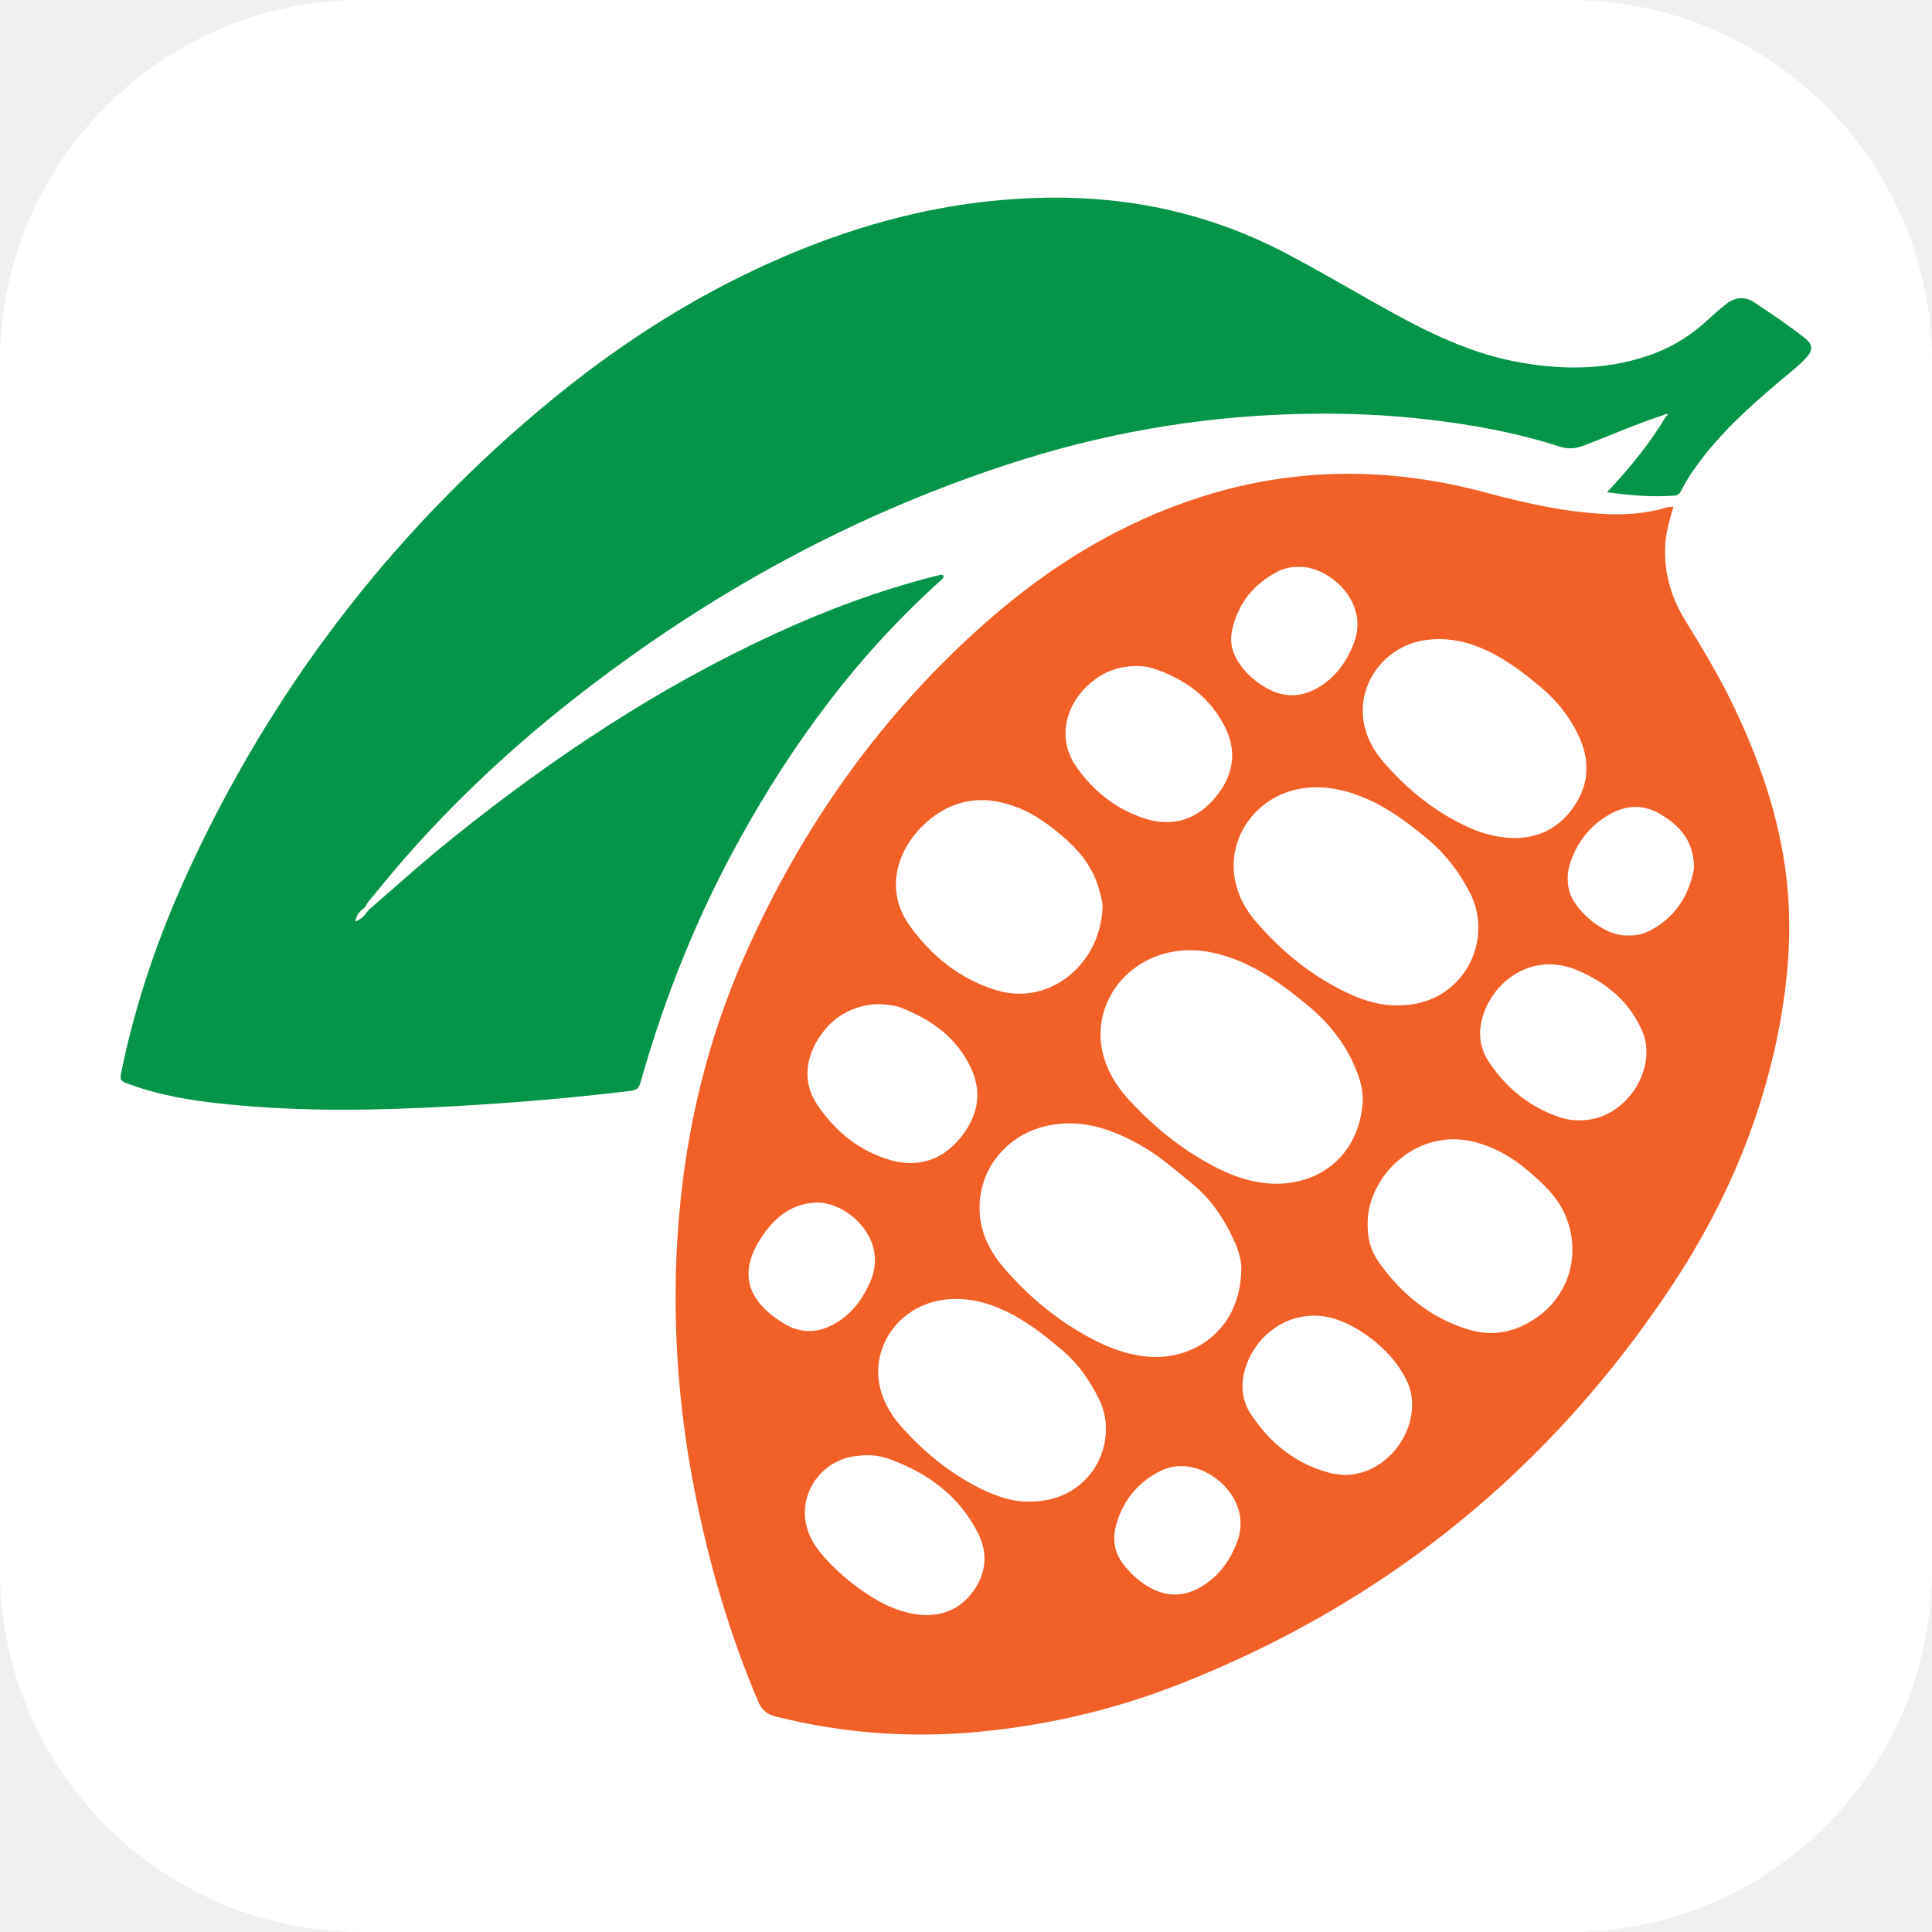
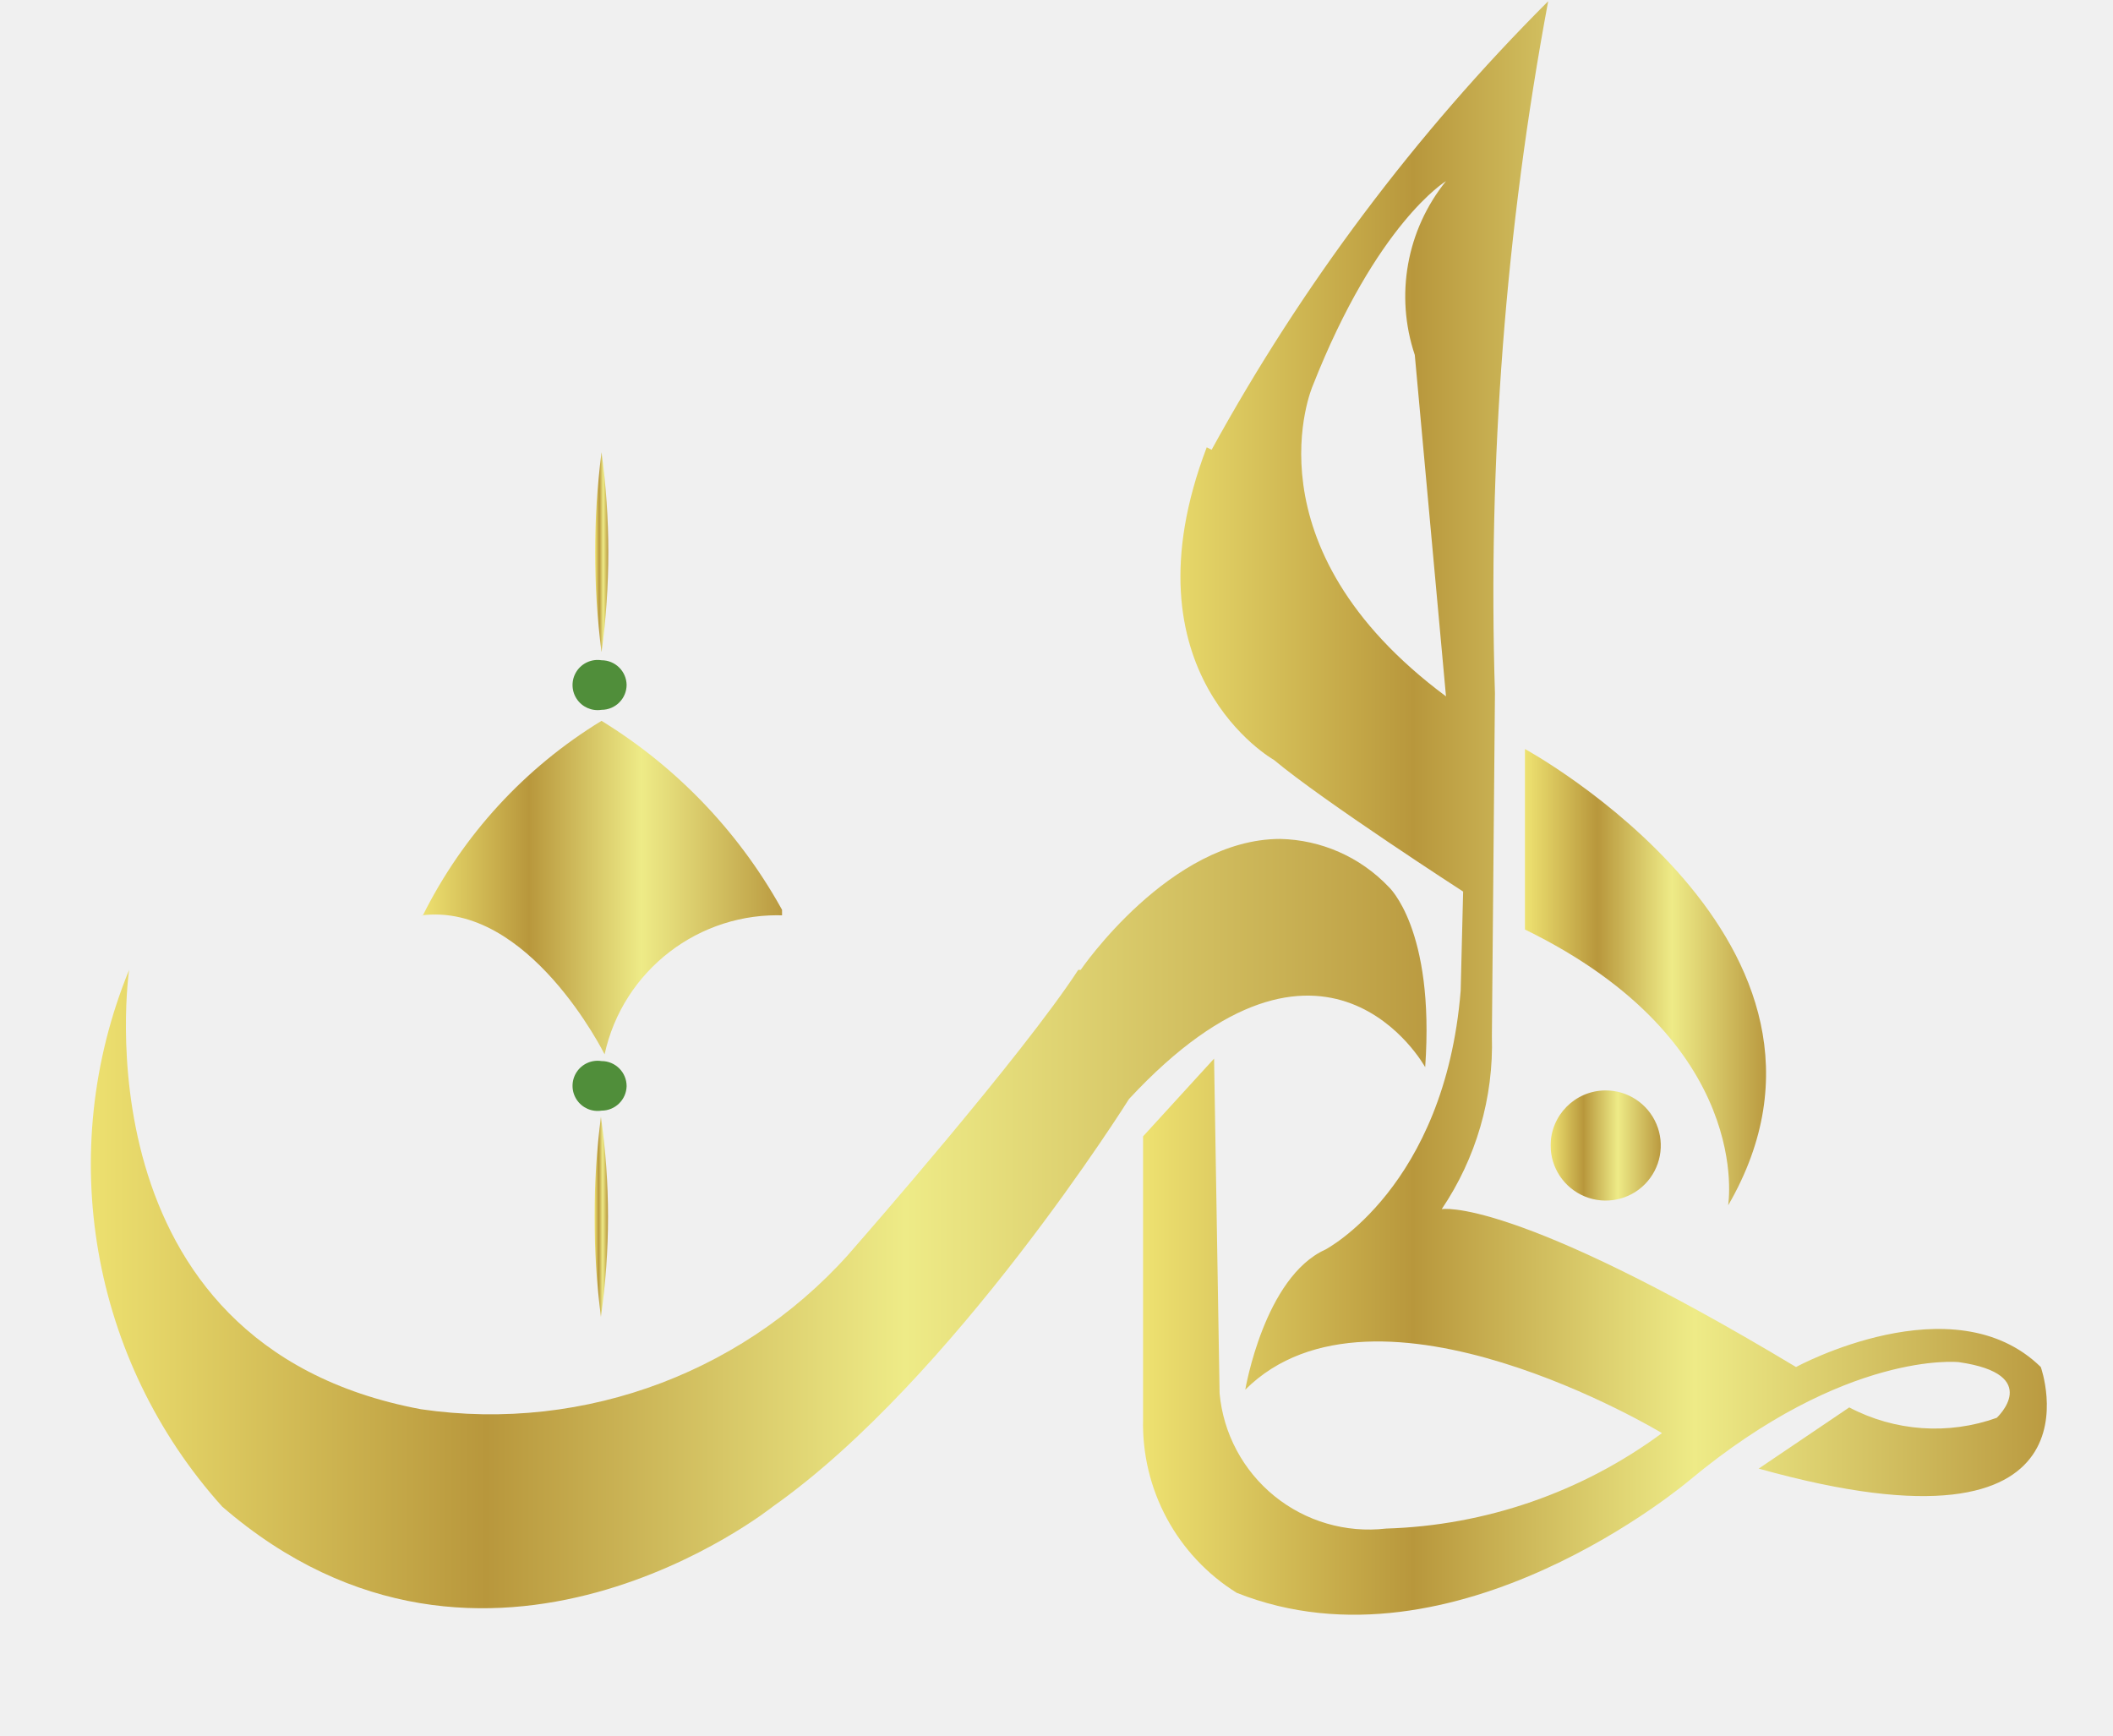
- <svg xmlns="http://www.w3.org/2000/svg" version="1.1" id="Layer_1" x="0px" y="0px" width="32px" height="32px" viewBox="0 0 32 32" enable-background="new 0 0 32 32" xml:space="preserve">
-   <path fill="#FFFFFF" d="M32,26c0,3.313-2.687,6-6,6H6c-3.313,0-6-2.687-6-6V6c0-3.313,2.687-6,6-6h20c3.313,0,6,2.687,6,6V26z" />
-   <path fill="#F16127" d="M27.718,8.391c-0.061,0.207-0.114,0.384-0.131,0.572c-0.041,0.477,0.079,0.914,0.328,1.317  c0.275,0.447,0.547,0.896,0.776,1.37c0.388,0.8,0.69,1.627,0.843,2.506c0.154,0.882,0.121,1.763-0.026,2.642  c-0.276,1.628-0.905,3.121-1.811,4.49c-2.011,3.035-4.708,5.234-8.093,6.58c-1.089,0.434-2.22,0.705-3.387,0.816  c-1.135,0.107-2.256,0.027-3.363-0.252c-0.144-0.035-0.233-0.102-0.293-0.242c-0.459-1.076-0.789-2.193-1.024-3.336  c-0.241-1.174-0.361-2.361-0.346-3.559c0.025-1.898,0.375-3.732,1.147-5.474c0.952-2.149,2.283-4.025,4.061-5.573  c1.03-0.897,2.18-1.598,3.489-2.016c1.573-0.504,3.154-0.498,4.742-0.068c0.626,0.167,1.258,0.31,1.906,0.347  c0.364,0.021,0.72,0,1.068-0.105C27.633,8.397,27.661,8.398,27.718,8.391z M20.559,21.031c0.008-0.121-0.033-0.289-0.104-0.449  c-0.165-0.369-0.374-0.699-0.698-0.967c-0.295-0.242-0.579-0.494-0.918-0.676c-0.45-0.244-0.922-0.402-1.447-0.303  c-0.727,0.137-1.221,0.762-1.163,1.482c0.027,0.336,0.178,0.623,0.391,0.873c0.449,0.525,0.979,0.951,1.603,1.254  c0.228,0.109,0.468,0.186,0.719,0.219C19.728,22.564,20.543,22.059,20.559,21.031z M22.573,18.207  c-0.001-0.164-0.048-0.334-0.117-0.502c-0.173-0.422-0.444-0.761-0.797-1.054c-0.402-0.334-0.817-0.634-1.317-0.802  c-0.334-0.111-0.673-0.149-1.02-0.063c-0.761,0.189-1.231,0.919-1.058,1.653c0.071,0.301,0.232,0.557,0.438,0.781  c0.403,0.436,0.857,0.809,1.385,1.088c0.308,0.166,0.631,0.281,0.982,0.297C21.872,19.639,22.534,19.113,22.573,18.207z   M23.163,16.652c1.075,0,1.587-1.071,1.188-1.858c-0.184-0.361-0.421-0.663-0.731-0.919c-0.313-0.256-0.632-0.497-1.008-0.655  c-0.342-0.145-0.694-0.221-1.071-0.157c-0.752,0.128-1.248,0.846-1.073,1.57c0.056,0.234,0.171,0.444,0.327,0.624  c0.437,0.508,0.945,0.924,1.558,1.205C22.608,16.581,22.877,16.658,23.163,16.652z M17.022,24.871  c1.061,0.025,1.549-1.002,1.166-1.73c-0.151-0.289-0.328-0.549-0.581-0.766c-0.317-0.271-0.644-0.527-1.03-0.695  c-0.301-0.133-0.616-0.195-0.945-0.152c-0.827,0.109-1.357,0.967-0.943,1.756c0.057,0.107,0.122,0.211,0.203,0.303  c0.39,0.451,0.843,0.822,1.38,1.084C16.52,24.791,16.779,24.873,17.022,24.871z M22.572,11.771c0,0.352,0.155,0.643,0.38,0.893  c0.38,0.428,0.82,0.784,1.344,1.026c0.169,0.08,0.346,0.138,0.531,0.168c0.47,0.077,0.883-0.043,1.18-0.414  c0.313-0.393,0.353-0.835,0.123-1.294c-0.146-0.293-0.341-0.541-0.594-0.755c-0.32-0.271-0.649-0.52-1.042-0.677  c-0.278-0.112-0.566-0.157-0.865-0.119C23.031,10.672,22.57,11.186,22.572,11.771z M22.652,20.262  c-0.002,0.244,0.042,0.441,0.19,0.65c0.373,0.523,0.851,0.916,1.472,1.107c0.37,0.115,0.724,0.061,1.055-0.141  c0.601-0.363,0.829-1.072,0.57-1.719c-0.128-0.322-0.367-0.543-0.618-0.758c-0.26-0.223-0.548-0.393-0.881-0.482  C23.466,18.658,22.649,19.492,22.652,20.262z M18.261,15.046c0.007-0.084-0.024-0.203-0.058-0.32  c-0.104-0.369-0.332-0.646-0.618-0.887c-0.215-0.182-0.442-0.347-0.704-0.454c-0.589-0.241-1.13-0.157-1.592,0.287  c-0.395,0.38-0.671,1.048-0.209,1.678c0.358,0.491,0.819,0.863,1.413,1.048C17.371,16.672,18.216,15.985,18.261,15.046z   M13.331,25.055c0.002,0.297,0.139,0.537,0.332,0.75c0.208,0.23,0.445,0.43,0.704,0.6c0.242,0.16,0.5,0.285,0.791,0.33  c0.368,0.057,0.695-0.043,0.927-0.334c0.242-0.305,0.295-0.65,0.112-1.012c-0.318-0.625-0.844-1-1.487-1.23  c-0.18-0.064-0.368-0.066-0.555-0.039C13.685,24.184,13.33,24.588,13.331,25.055z M22.241,24.43  c0.804,0.018,1.364-0.893,1.069-1.539c-0.121-0.266-0.298-0.469-0.512-0.652c-0.188-0.156-0.393-0.287-0.625-0.373  c-0.681-0.25-1.333,0.16-1.536,0.764c-0.092,0.271-0.08,0.545,0.078,0.787c0.316,0.484,0.745,0.83,1.313,0.98  C22.098,24.416,22.17,24.42,22.241,24.43z M14.573,16.632c-0.352-0.002-0.685,0.153-0.904,0.415  c-0.326,0.391-0.395,0.854-0.141,1.238c0.297,0.447,0.702,0.783,1.229,0.932c0.44,0.123,0.833,0.004,1.129-0.346  c0.29-0.342,0.398-0.732,0.204-1.164c-0.234-0.516-0.658-0.819-1.171-1.018C14.805,16.645,14.682,16.638,14.573,16.632z   M26.155,18.555c0.77,0.018,1.328-0.863,1.036-1.502c-0.221-0.483-0.6-0.785-1.065-0.982c-0.693-0.297-1.319,0.119-1.535,0.672  c-0.115,0.294-0.105,0.583,0.069,0.845c0.29,0.439,0.684,0.754,1.187,0.922C25.95,18.543,26.057,18.559,26.155,18.555z   M18.852,11.032c-0.362-0.006-0.63,0.124-0.855,0.34c-0.382,0.372-0.463,0.902-0.177,1.317c0.279,0.404,0.653,0.708,1.127,0.864  c0.448,0.148,0.848,0.038,1.155-0.312c0.308-0.352,0.409-0.759,0.188-1.199c-0.253-0.503-0.678-0.805-1.204-0.976  C18.996,11.04,18.904,11.032,18.852,11.032z M21.535,9.39c-0.139-0.006-0.265,0.02-0.381,0.081  c-0.397,0.208-0.652,0.529-0.748,0.974c-0.042,0.202,0.01,0.384,0.125,0.55c0.108,0.156,0.246,0.281,0.407,0.379  c0.32,0.196,0.638,0.187,0.952-0.021c0.261-0.175,0.428-0.419,0.538-0.709c0.246-0.658-0.372-1.222-0.855-1.254  C21.558,9.389,21.543,9.39,21.535,9.39z M26.975,15.494c0.134,0.006,0.265-0.029,0.386-0.097c0.382-0.214,0.601-0.546,0.689-0.969  c0.015-0.072,0.006-0.143-0.004-0.214c-0.046-0.338-0.258-0.553-0.529-0.72c-0.267-0.164-0.545-0.169-0.821-0.025  c-0.334,0.176-0.556,0.449-0.682,0.802c-0.056,0.16-0.064,0.323-0.022,0.488C26.064,15.041,26.542,15.519,26.975,15.494z   M13.513,19.918c-0.386,0.018-0.661,0.23-0.869,0.529c-0.403,0.576-0.324,1.059,0.323,1.465c0.303,0.191,0.612,0.174,0.913-0.02  c0.252-0.16,0.415-0.391,0.533-0.66C14.73,20.516,14.021,19.9,13.513,19.918z M19.577,24.285c-0.105-0.004-0.221,0.016-0.325,0.064  c-0.393,0.186-0.65,0.494-0.765,0.91c-0.061,0.223-0.035,0.443,0.109,0.637c0.123,0.162,0.271,0.299,0.448,0.398  c0.281,0.156,0.563,0.156,0.84-0.006c0.293-0.168,0.48-0.424,0.602-0.734C20.757,24.863,20.079,24.277,19.577,24.285z" />
-   <path fill="#069548" d="M27.568,6.87c-0.451,0.146-0.886,0.338-1.327,0.507c-0.142,0.055-0.265,0.066-0.413,0.019  c-0.728-0.236-1.477-0.369-2.235-0.454c-0.622-0.07-1.246-0.098-1.873-0.089c-1.622,0.02-3.208,0.27-4.756,0.752  c-2.755,0.861-5.246,2.226-7.51,4.011c-1.208,0.953-2.306,2.017-3.269,3.219c-0.049,0.062-0.107,0.116-0.138,0.191  c-0.01,0.002-0.017,0.009-0.02,0.019c-0.079,0.05-0.125,0.121-0.142,0.219c0.084-0.035,0.152-0.085,0.196-0.164  c0.011-0.006,0.018-0.013,0.021-0.024c0.472-0.412,0.938-0.83,1.426-1.22c1.645-1.32,3.392-2.478,5.312-3.361  c0.844-0.388,1.712-0.712,2.614-0.944c0.042-0.011,0.083-0.021,0.125-0.029c0.014-0.003,0.028,0.003,0.042,0.004  c0.021,0.044-0.012,0.064-0.038,0.087c-1.371,1.229-2.448,2.686-3.335,4.292c-0.691,1.25-1.223,2.568-1.616,3.944  c-0.059,0.207-0.061,0.203-0.269,0.229c-0.943,0.113-1.889,0.191-2.836,0.244c-1.273,0.072-2.546,0.096-3.817-0.037  c-0.53-0.055-1.055-0.139-1.559-0.324c-0.169-0.061-0.171-0.063-0.134-0.242c0.235-1.132,0.609-2.218,1.091-3.268  c1.369-2.982,3.308-5.536,5.816-7.651c1.457-1.231,3.061-2.22,4.865-2.865c1.154-0.412,2.342-0.644,3.568-0.661  c1.384-0.019,2.698,0.27,3.93,0.915c0.612,0.32,1.203,0.676,1.81,1.008c0.664,0.365,1.35,0.681,2.104,0.811  c0.748,0.128,1.49,0.117,2.211-0.158c0.326-0.126,0.614-0.312,0.871-0.549c0.101-0.093,0.202-0.183,0.311-0.268  c0.145-0.114,0.309-0.127,0.462-0.025c0.276,0.182,0.549,0.369,0.812,0.57c0.172,0.13,0.172,0.221,0.024,0.374  c-0.089,0.093-0.19,0.175-0.29,0.258c-0.487,0.406-0.964,0.821-1.361,1.32c-0.14,0.175-0.268,0.356-0.374,0.554  c-0.028,0.056-0.048,0.12-0.13,0.125c-0.366,0.027-0.729-0.002-1.12-0.056c0.38-0.403,0.708-0.808,0.977-1.256  c0.011-0.008,0.029-0.025,0.028-0.027C27.604,6.845,27.586,6.854,27.568,6.87z" />
+ <svg xmlns="http://www.w3.org/2000/svg" xmlns:xlink="http://www.w3.org/1999/xlink" id="Layer_1" data-name="Layer 1" viewBox="0 0 34.53 28.36">
+   <defs>
+     <style>.cls-1{fill:none;}.cls-2{clip-path:url(#clip-path);}.cls-3{clip-path:url(#clip-path-2);}.cls-4{fill:url(#linear-gradient);}.cls-5{clip-path:url(#clip-path-3);}.cls-6{fill:url(#linear-gradient-2);}.cls-7{clip-path:url(#clip-path-4);}.cls-8{fill:url(#linear-gradient-3);}.cls-9{clip-path:url(#clip-path-5);}.cls-10{fill:url(#linear-gradient-4);}.cls-11{fill:#508e3a;}.cls-12{clip-path:url(#clip-path-7);}.cls-13{fill:url(#linear-gradient-5);}.cls-14{clip-path:url(#clip-path-8);}.cls-15{fill:url(#linear-gradient-6);}.cls-16{clip-path:url(#clip-path-9);}.cls-17{fill:url(#linear-gradient-7);}</style>
+     <clipPath id="clip-path" transform="translate(1.45 -2.81)">
+       <rect class="cls-1" width="32" height="32" />
+     </clipPath>
+     <clipPath id="clip-path-2" transform="translate(1.45 -2.81)">
+       <path class="cls-1" d="M16.17,18.66c-.91,1.4-3.59,4.46-3.59,4.46a7.85,7.85,0,0,1-7.15,2.72C-.24,24.78.66,18.66.66,18.66a8.37,8.37,0,0,0,1.52,8.77c4.32,3.74,9,0,9,0C14.13,25.35,17,20.77,17,20.77c3.22-3.47,4.84-.52,4.84-.52.16-2.27-.6-2.95-.6-2.95a2.52,2.52,0,0,0-1.77-.78c-1.8,0-3.26,2.14-3.26,2.14" />
+     </clipPath>
+     <linearGradient id="linear-gradient" y1="-1.51" x2="1" y2="-1.51" gradientTransform="matrix(21.82, 0, 0, -21.82, 1.45, -12)" gradientUnits="userSpaceOnUse">
+       <stop offset="0" stop-color="#f0e686" />
+       <stop offset="0" stop-color="#eee271" />
+       <stop offset="0.3" stop-color="#b8973c" />
+       <stop offset="0.61" stop-color="#eeeb87" />
+       <stop offset="1" stop-color="#ba9a40" />
+     </linearGradient>
+     <clipPath id="clip-path-3" transform="translate(1.45 -2.81)">
+       <path class="cls-1" d="M20,9.12c1.05-2.67,2.18-3.35,2.18-3.35a3,3,0,0,0-.51,2.84l.51,5.58C18.87,11.73,20,9.12,20,9.12m-1.73,1c-1.41,3.7,1.1,5.11,1.1,5.11.8.67,3.09,2.15,3.09,2.15L22.42,19c-.26,3.21-2.21,4.23-2.21,4.23-1,.45-1.31,2.29-1.31,2.29,2.13-2.12,6.81.71,6.81.71a8,8,0,0,1-4.51,1.56,2.45,2.45,0,0,1-2.72-2.21l-.09-5.47-1.16,1.27V26a3.25,3.25,0,0,0,1.53,2.84c3.57,1.42,7.4-1.84,7.4-1.84,2.56-2.13,4.4-1.93,4.4-1.93,1.39.2.62.91.62.91a3,3,0,0,1-2.41-.17l-1.48,1c5.79,1.62,4.61-1.66,4.61-1.66-1.43-1.4-4,0-4,0-4.66-2.8-5.79-2.58-5.79-2.58a4.8,4.8,0,0,0,.82-2.83l.05-5.6a52.66,52.66,0,0,1,.87-11.31,32.39,32.39,0,0,0-5.5,7.33" />
+     </clipPath>
+     <linearGradient id="linear-gradient-2" y1="-2.2" y2="-2.2" gradientTransform="matrix(14.77, 0, 0, -14.77, 18.68, -18.81)" xlink:href="#linear-gradient" />
+     <clipPath id="clip-path-4" transform="translate(1.45 -2.81)">
+       <path class="cls-1" d="M23.47,18c3.77,1.84,3.32,4.51,3.32,4.51,2.49-4.29-3.32-7.46-3.32-7.46Z" />
+     </clipPath>
+     <linearGradient id="linear-gradient-3" y1="-8.12" y2="-8.12" gradientTransform="matrix(3.94, 0, 0, -3.94, 24.92, -16.03)" xlink:href="#linear-gradient" />
+     <clipPath id="clip-path-5" transform="translate(1.45 -2.81)">
+       <path class="cls-1" d="M23.89,21.53a.9.9,0,1,0,.89-.9.9.9,0,0,0-.89.9" />
+     </clipPath>
+     <linearGradient id="linear-gradient-4" y1="-17.81" y2="-17.81" gradientTransform="matrix(1.8, 0, 0, -1.8, 25.34, -13.28)" xlink:href="#linear-gradient" />
+     <clipPath id="clip-path-7" transform="translate(1.45 -2.81)">
+       <path class="cls-1" d="M5.43,17.77c1.76-.23,3,2.27,3,2.27a2.89,2.89,0,0,1,2.95-2.27,8.39,8.39,0,0,0-3-3.18,7.8,7.8,0,0,0-2.92,3.18" />
+     </clipPath>
+     <linearGradient id="linear-gradient-5" y1="-5.42" y2="-5.42" gradientTransform="matrix(5.9, 0, 0, -5.9, 6.88, -17.5)" xlink:href="#linear-gradient" />
+     <clipPath id="clip-path-8" transform="translate(1.45 -2.81)">
+       <path class="cls-1" d="M8.37,24.33a11.6,11.6,0,0,0,0-3.27,12.88,12.88,0,0,0,0,3.27" />
+     </clipPath>
+     <linearGradient id="linear-gradient-6" y1="-155.75" y2="-155.75" gradientTransform="matrix(0.21, 0, 0, -0.21, 9.72, -12.12)" xlink:href="#linear-gradient" />
+     <clipPath id="clip-path-9" transform="translate(1.45 -2.81)">
+       <path class="cls-1" d="M8.38,13.47a12.13,12.13,0,0,0,0-3.27,12.86,12.86,0,0,0,0,3.27" />
+     </clipPath>
+     <linearGradient id="linear-gradient-7" y1="-155.74" y2="-155.74" gradientTransform="matrix(0.21, 0, 0, -0.21, 9.73, -22.98)" xlink:href="#linear-gradient" />
+   </defs>
+   <g class="cls-2">
+     <g class="cls-3">
+       <rect class="cls-4" y="13.71" width="23.41" height="14.66" />
+     </g>
+     <g class="cls-5">
+       <rect class="cls-6" x="18.35" width="16.18" height="27.44" />
+     </g>
+     <g class="cls-7">
+       <rect class="cls-8" x="24.92" y="12.23" width="5.82" height="7.46" />
+     </g>
+     <g class="cls-9">
+       <rect class="cls-10" x="25.34" y="17.82" width="1.8" height="1.8" />
+     </g>
+     <g class="cls-2">
+       <path class="cls-11" d="M8.79,14a.41.41,0,0,1-.41.41.41.41,0,1,1,0-.81.41.41,0,0,1,.41.4" transform="translate(1.45 -2.81)" />
+       <path class="cls-11" d="M8.79,20.56a.41.41,0,0,1-.41.4.41.41,0,1,1,0-.81.41.41,0,0,1,.41.41" transform="translate(1.45 -2.81)" />
+     </g>
+     <g class="cls-12">
+       <rect class="cls-13" x="6.88" y="11.78" width="5.9" height="5.45" />
+     </g>
+     <g class="cls-14">
+       <rect class="cls-15" x="9.59" y="18.25" width="0.46" height="3.27" />
+     </g>
+     <g class="cls-16">
+       <rect class="cls-17" x="9.59" y="7.38" width="0.46" height="3.27" />
+     </g>
+   </g>
</svg>
